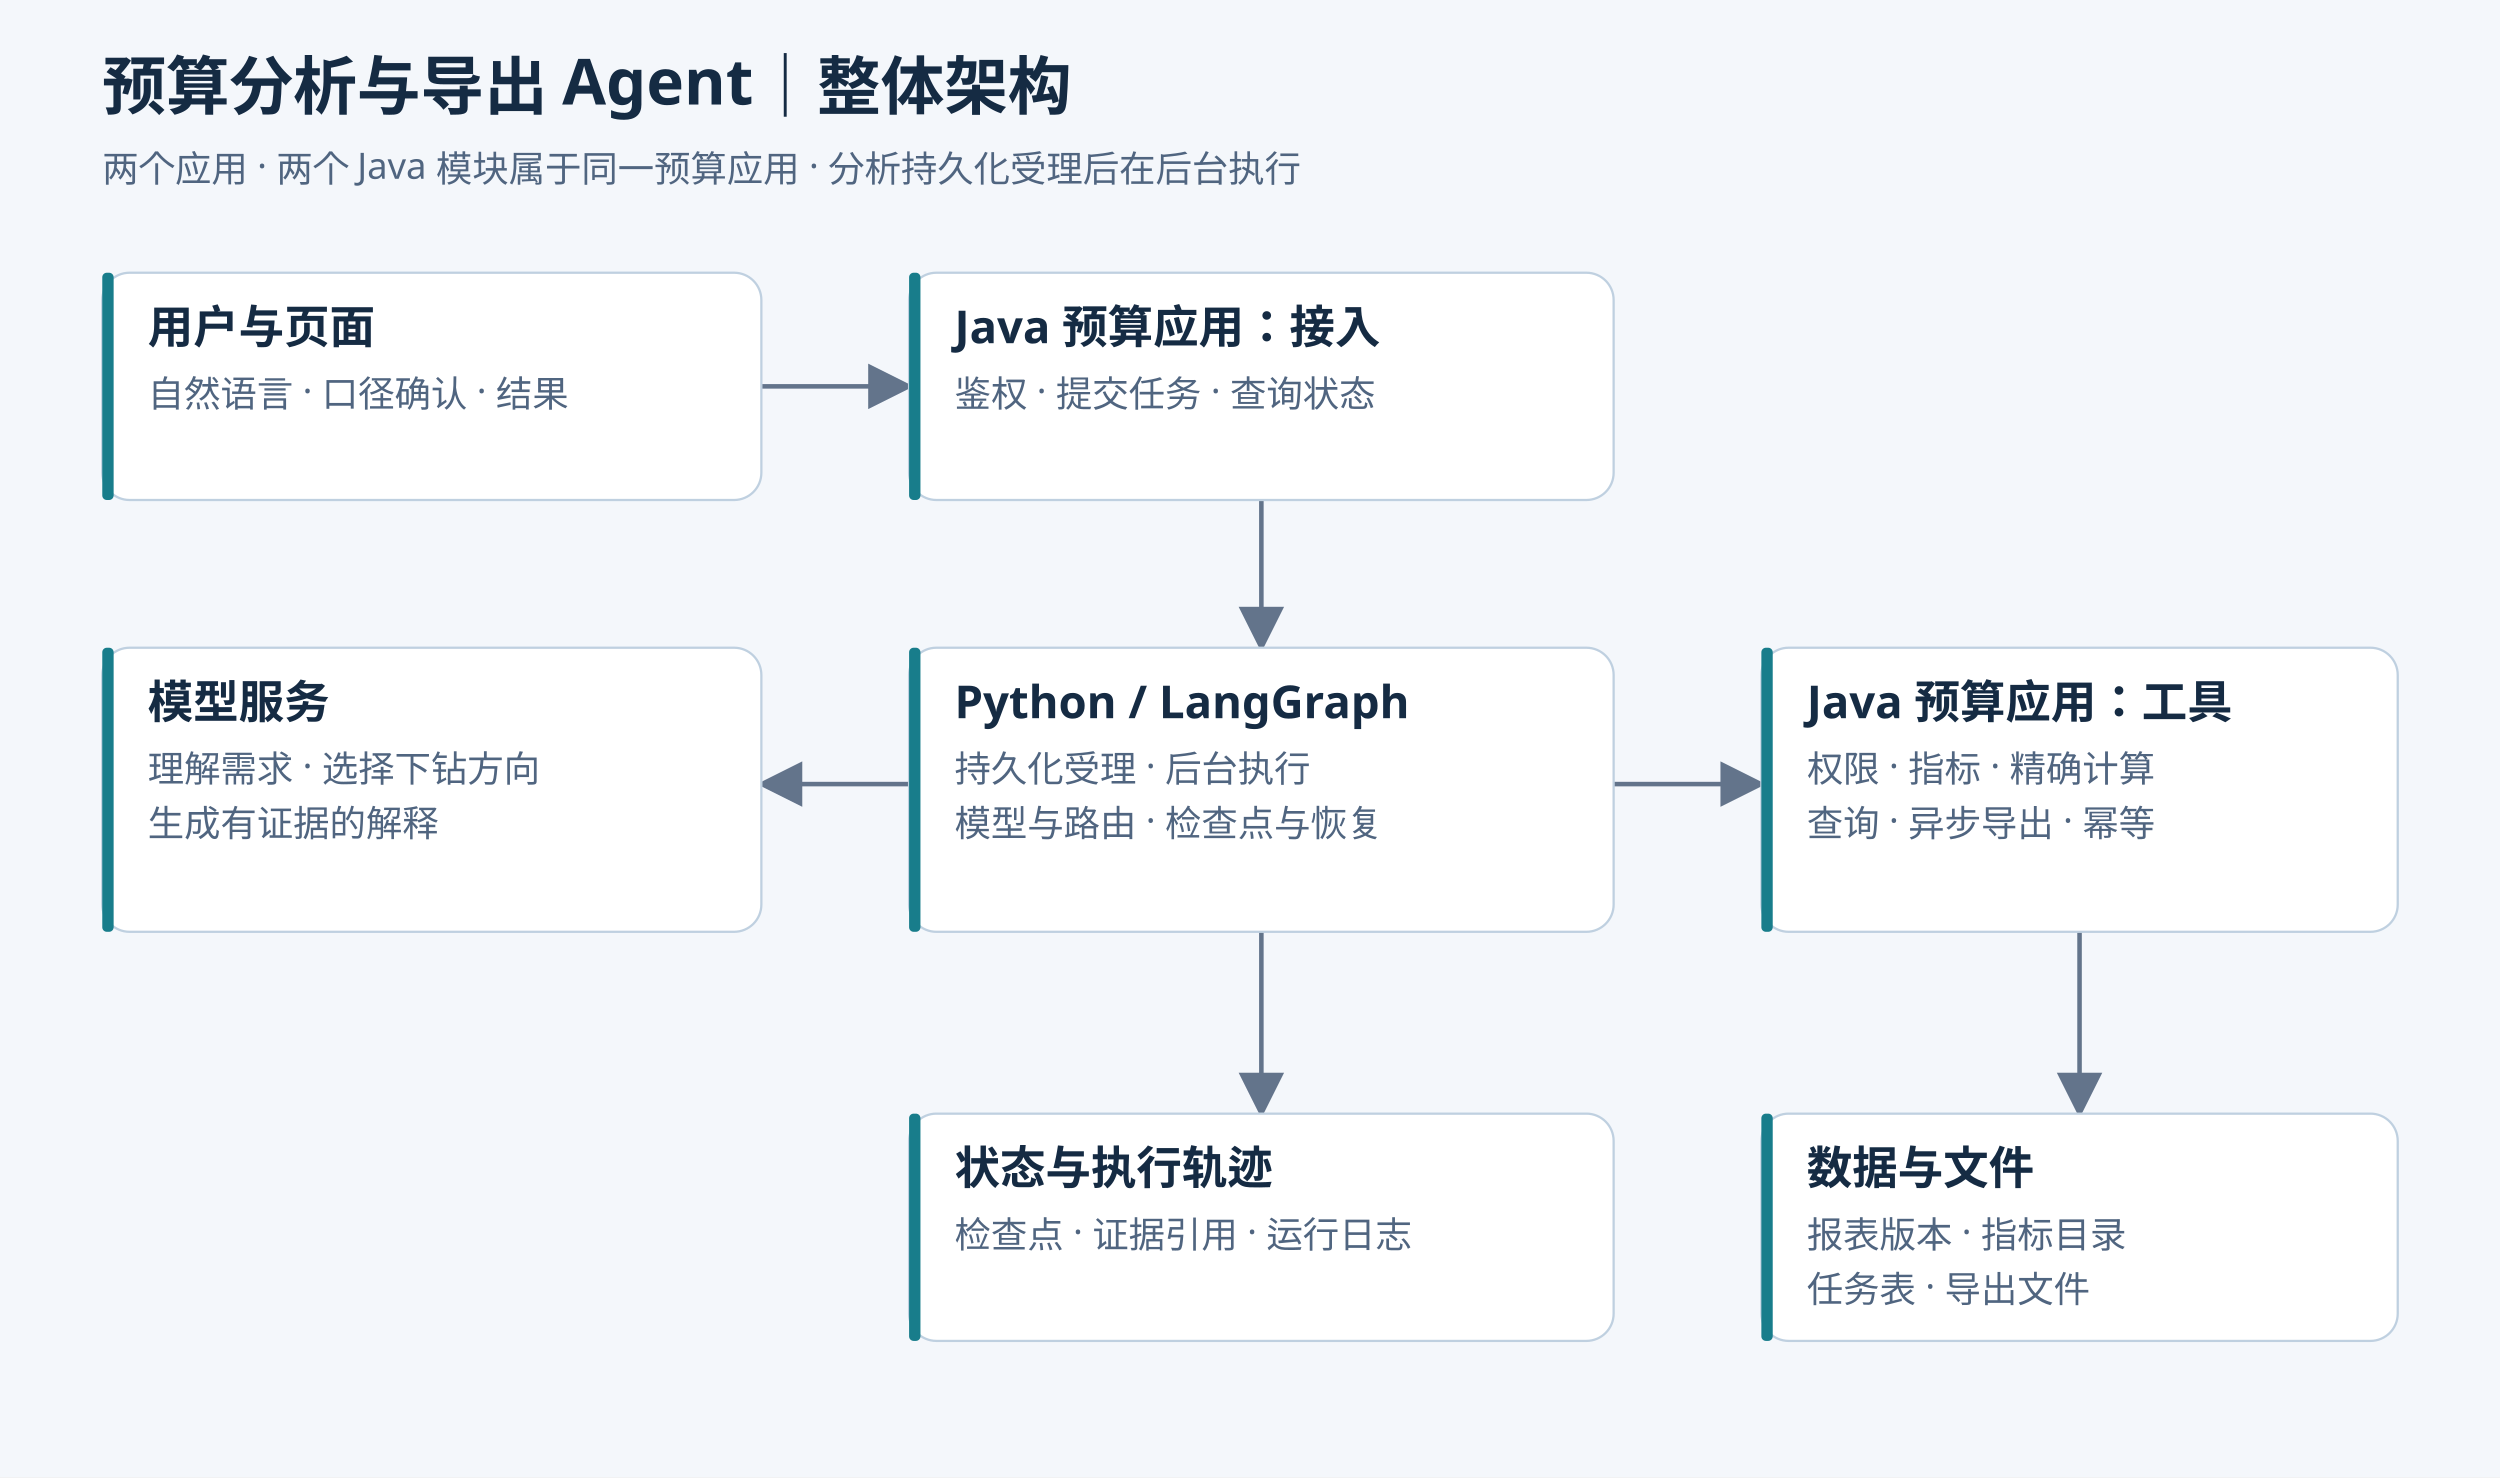
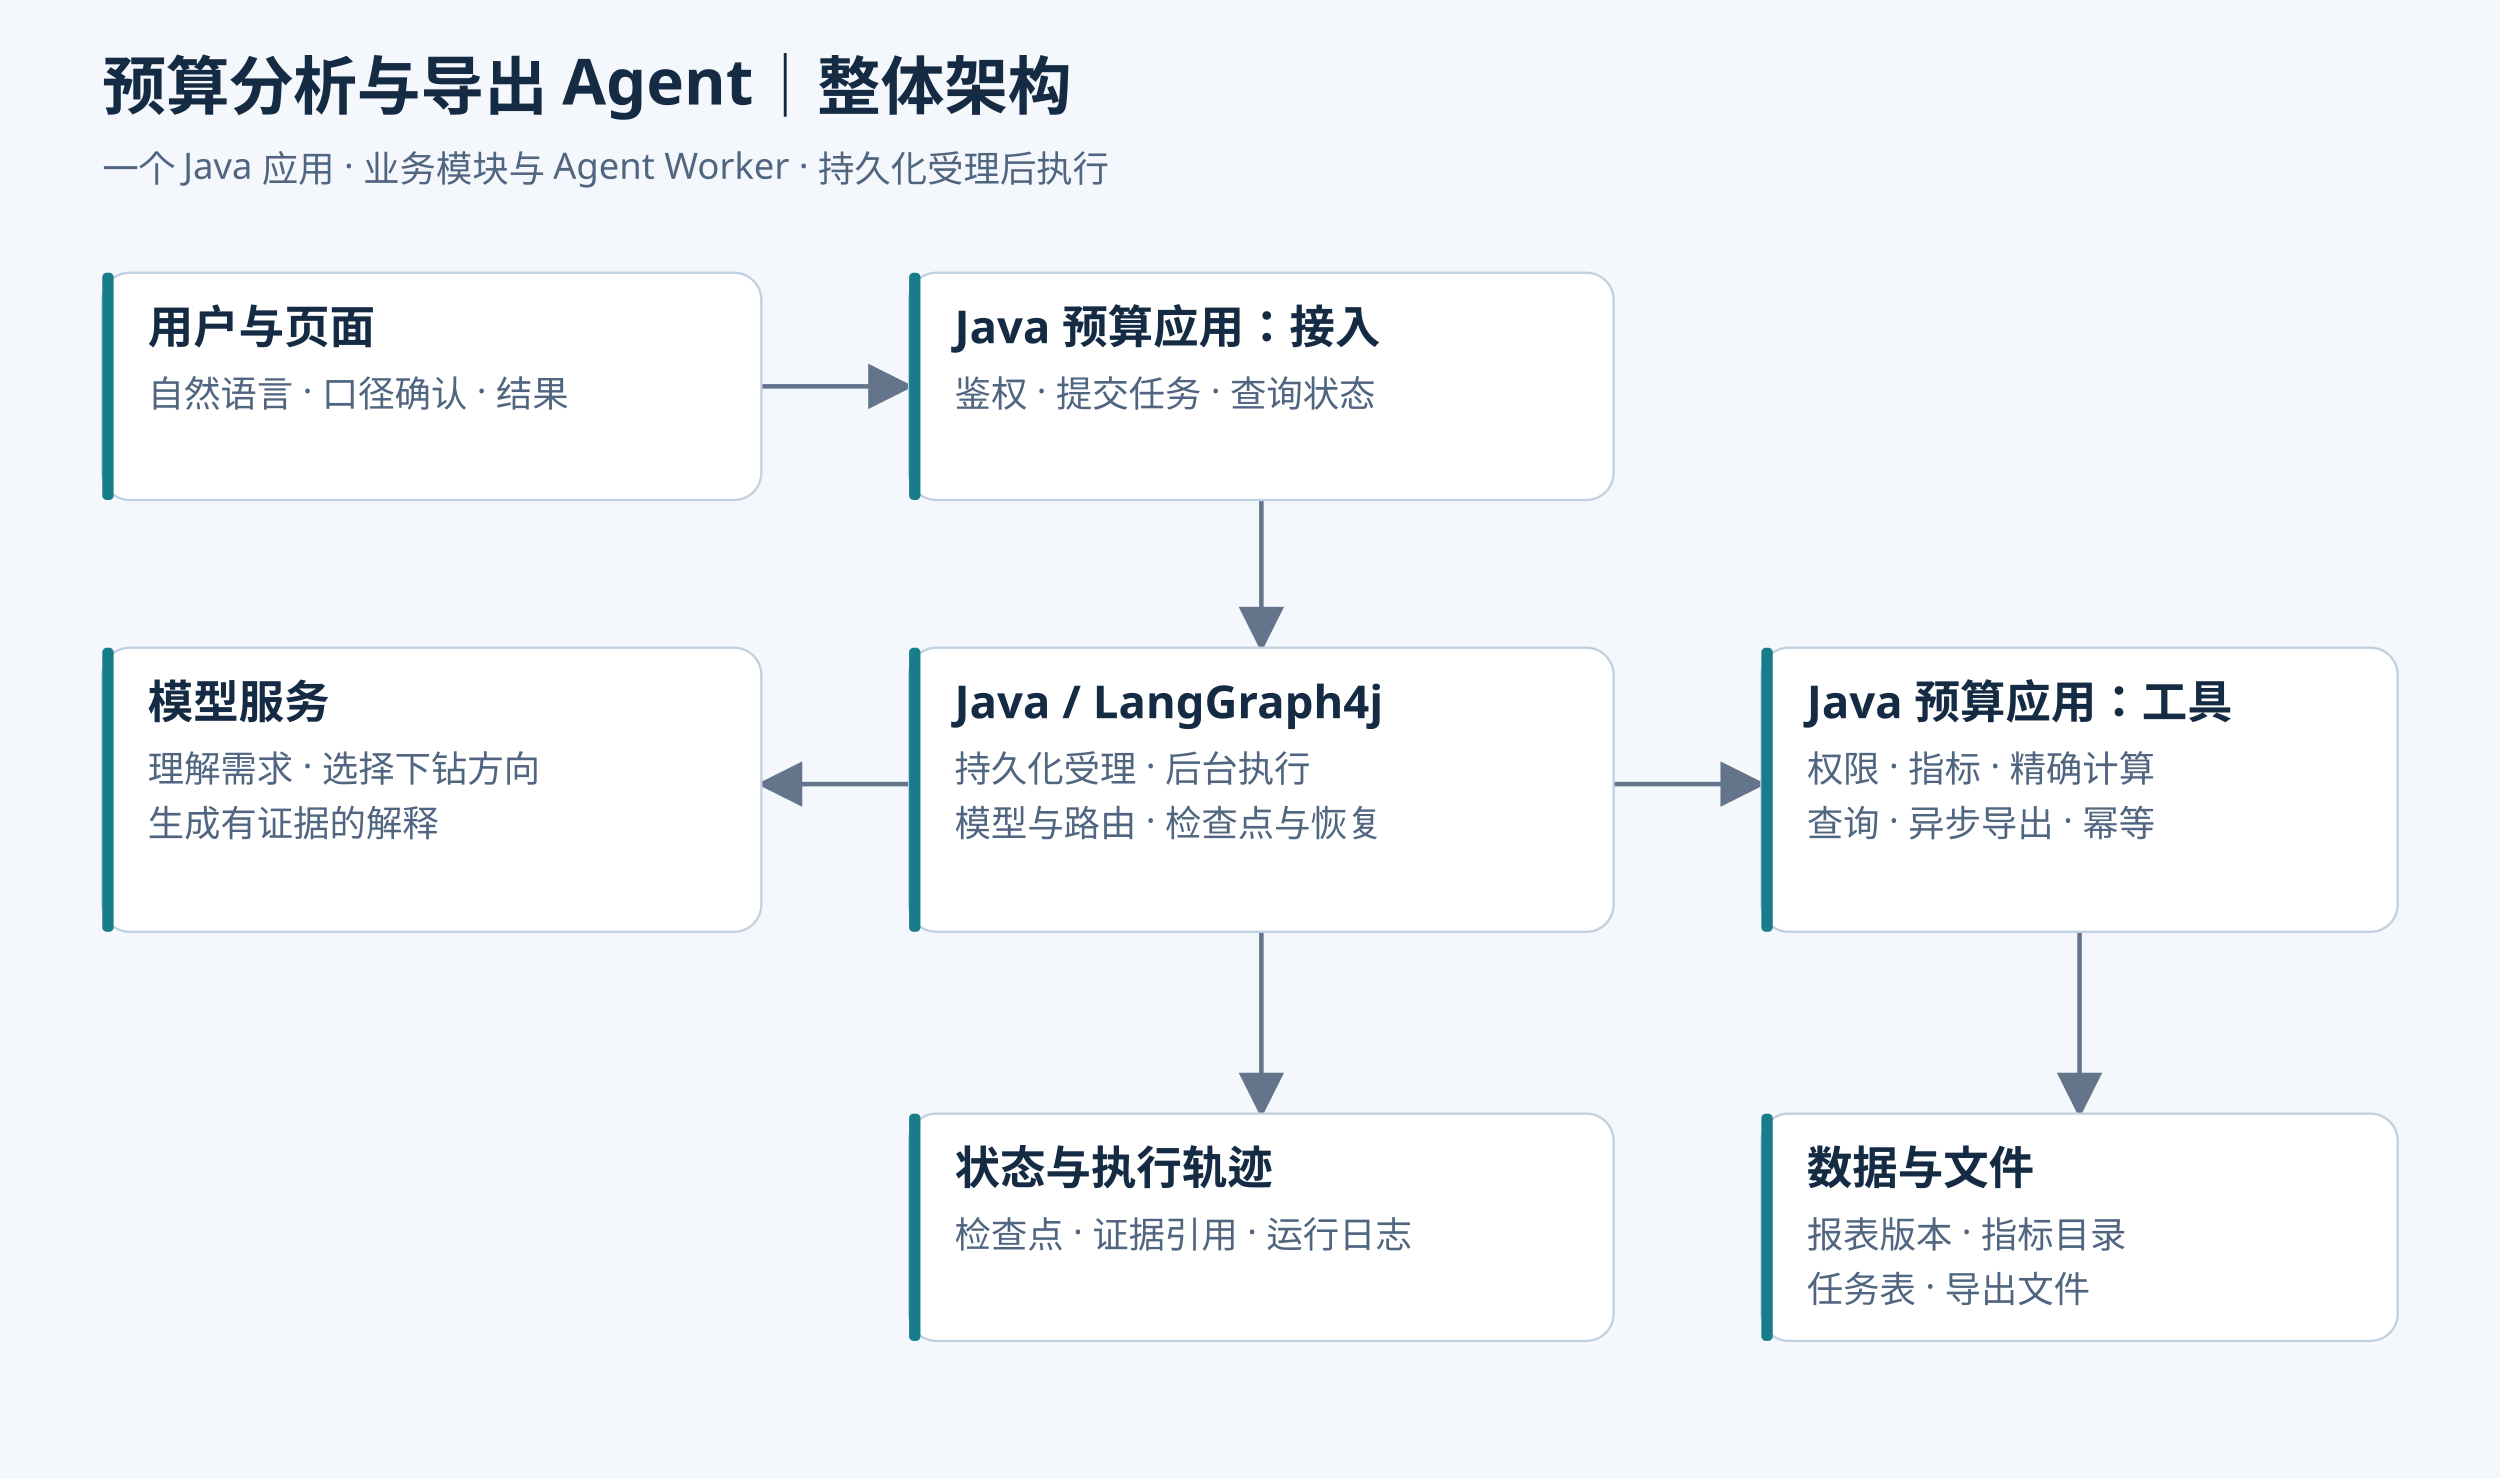
<svg xmlns="http://www.w3.org/2000/svg" width="1100" height="650" viewBox="0 0 1100 650" role="img" aria-label="预算分析与导出 Agent｜整体架构">
  <defs>
    <marker id="arrow" markerWidth="10" markerHeight="10" refX="8" refY="5" orient="auto">
      <path d="M0,0 L10,5 L0,10" fill="#63748b" />
    </marker>
  </defs>
  <rect width="1100" height="650" fill="#f4f7fb" />
  <g font-family="PingFang SC,Microsoft YaHei,sans-serif">
    <text x="45" y="48" font-size="28" font-weight="700" fill="#152b43">预算分析与导出 Agent｜整体架构</text>
-     <text x="45" y="80" font-size="16" fill="#506580">两个应用 · 两个 Java 模块属于同一预算应用 · 分析持久化受理后在后台执行</text>
+     <text x="45" y="80" font-size="16" fill="#506580">一个 Java 应用 · 业务模块与 Agent Worker · 持久化受理后执行</text>
    <path d="M335 170 L398 170" stroke="#63748b" stroke-width="2" marker-end="url(#arrow)" />
    <path d="M555 220 L555 283" stroke="#63748b" stroke-width="2" marker-end="url(#arrow)" />
    <path d="M400 345 L337 345" stroke="#63748b" stroke-width="2" marker-end="url(#arrow)" />
    <path d="M710 345 L773 345" stroke="#63748b" stroke-width="2" marker-end="url(#arrow)" />
    <path d="M555 410 L555 488" stroke="#63748b" stroke-width="2" marker-end="url(#arrow)" />
    <path d="M915 410 L915 488" stroke="#63748b" stroke-width="2" marker-end="url(#arrow)" />
    <rect x="45" y="120" width="290" height="100" rx="12" fill="white" stroke="#bfd0e0" />
    <rect x="45" y="120" width="5" height="100" rx="2" fill="#187d8b" />
    <text x="65" y="151" font-size="20" font-weight="600" fill="#152b43">用户与页面</text>
    <text x="65" y="179" font-size="16" fill="#506580">自然语言 · 口径确认 · 结果</text>
    <rect x="400" y="120" width="310" height="100" rx="12" fill="white" stroke="#bfd0e0" />
    <rect x="400" y="120" width="5" height="100" rx="2" fill="#187d8b" />
    <text x="420" y="151" font-size="20" font-weight="600" fill="#152b43">Java 预算应用：接入</text>
    <text x="420" y="179" font-size="16" fill="#506580">鉴权 · 提交任务 · 查询状态</text>
    <rect x="400" y="285" width="310" height="125" rx="12" fill="white" stroke="#bfd0e0" />
    <rect x="400" y="285" width="5" height="125" rx="2" fill="#187d8b" />
-     <text x="420" y="316" font-size="20" font-weight="600" fill="#152b43">Python / LangGraph</text>
+     <text x="420" y="316" font-size="20" font-weight="600" fill="#152b43">Java / LangGraph4j</text>
    <text x="420" y="344" font-size="16" fill="#506580">持久化受理 · 后台执行</text>
    <text x="420" y="368" font-size="16" fill="#506580">模型与路由 · 检查点与恢复</text>
    <rect x="775" y="285" width="280" height="125" rx="12" fill="white" stroke="#bfd0e0" />
    <rect x="775" y="285" width="5" height="125" rx="2" fill="#187d8b" />
    <text x="795" y="316" font-size="20" font-weight="600" fill="#152b43">Java 预算应用：工具</text>
    <text x="795" y="344" font-size="16" fill="#506580">权限 · 指标 · 精确计算</text>
    <text x="795" y="368" font-size="16" fill="#506580">查询 · 异步导出 · 幂等</text>
    <rect x="45" y="285" width="290" height="125" rx="12" fill="white" stroke="#bfd0e0" />
    <rect x="45" y="285" width="5" height="125" rx="2" fill="#187d8b" />
    <text x="65" y="316" font-size="20" font-weight="600" fill="#152b43">模型服务</text>
    <text x="65" y="344" font-size="16" fill="#506580">理解需求 · 选择下钻方向</text>
    <text x="65" y="368" font-size="16" fill="#506580">生成有证据的解释</text>
    <rect x="400" y="490" width="310" height="100" rx="12" fill="white" stroke="#bfd0e0" />
    <rect x="400" y="490" width="5" height="100" rx="2" fill="#187d8b" />
    <text x="420" y="521" font-size="20" font-weight="600" fill="#152b43">状态与执行轨迹</text>
    <text x="420" y="549" font-size="16" fill="#506580">检查点 · 证据引用 · 运行日志</text>
    <rect x="775" y="490" width="280" height="100" rx="12" fill="white" stroke="#bfd0e0" />
    <rect x="775" y="490" width="5" height="100" rx="2" fill="#187d8b" />
    <text x="795" y="521" font-size="20" font-weight="600" fill="#152b43">数据与文件</text>
    <text x="795" y="549" font-size="16" fill="#506580">报表版本 · 指标目录</text>
    <text x="795" y="573" font-size="16" fill="#506580">任务表 · 导出文件</text>
  </g>
</svg>
